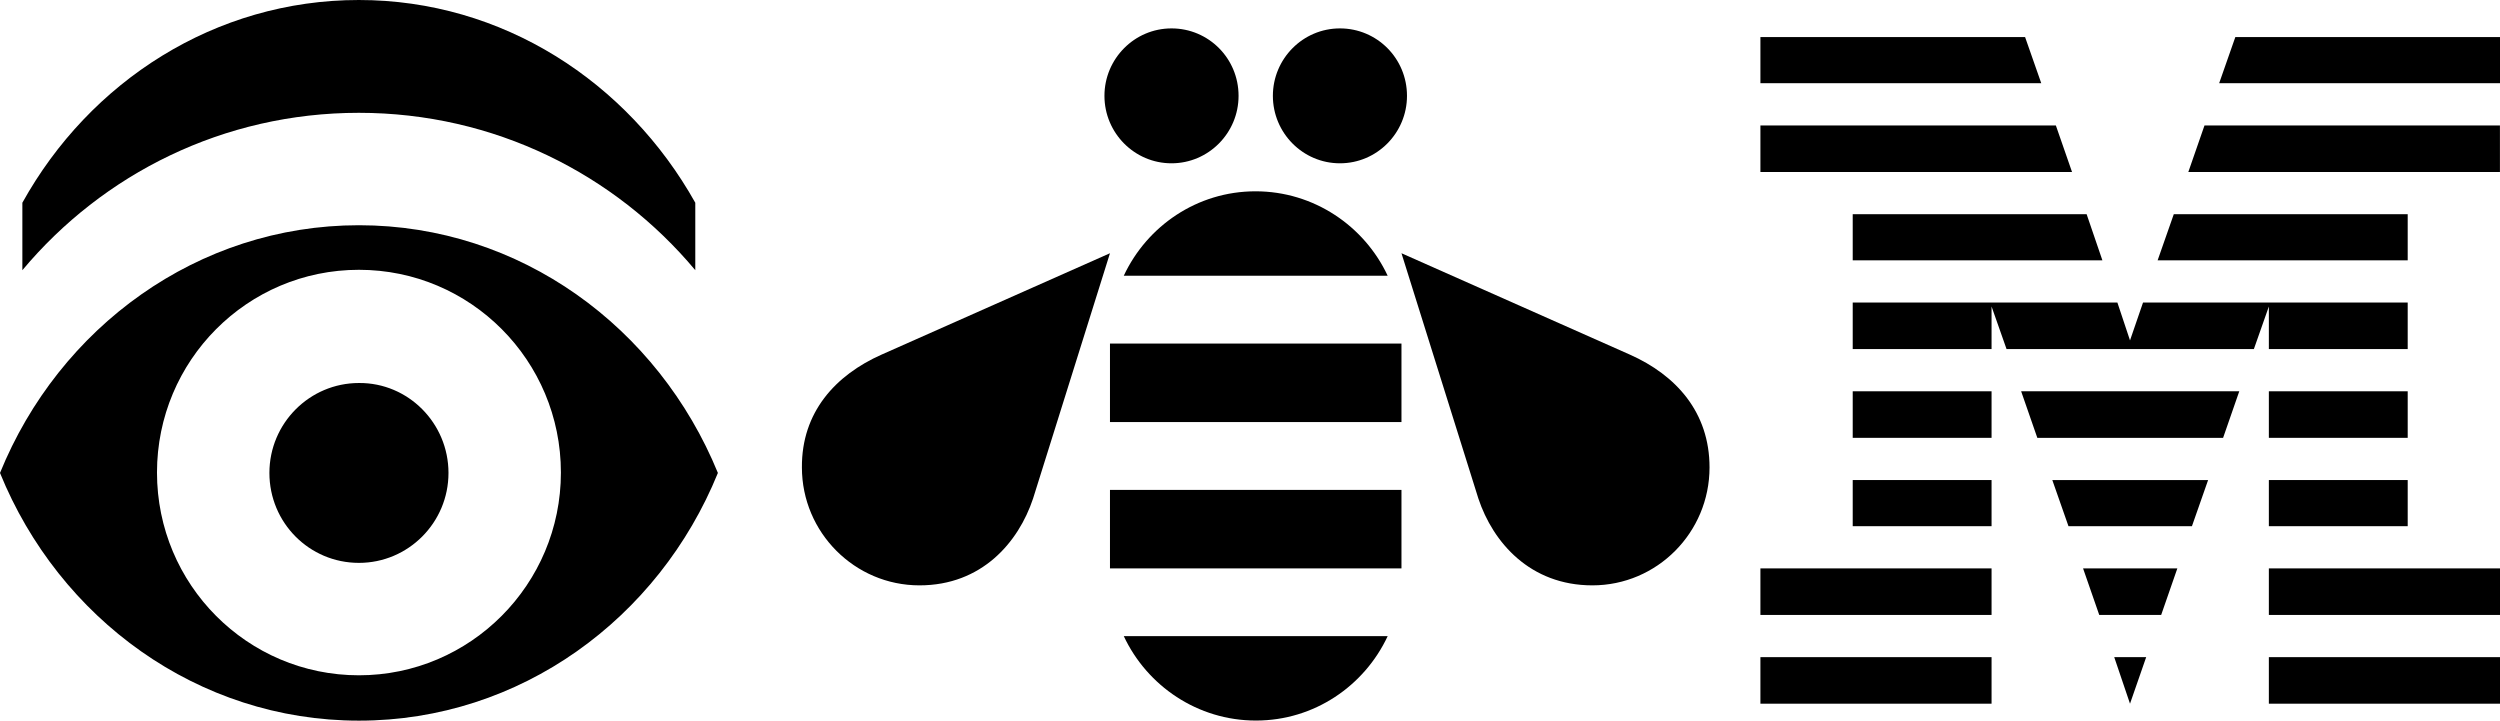
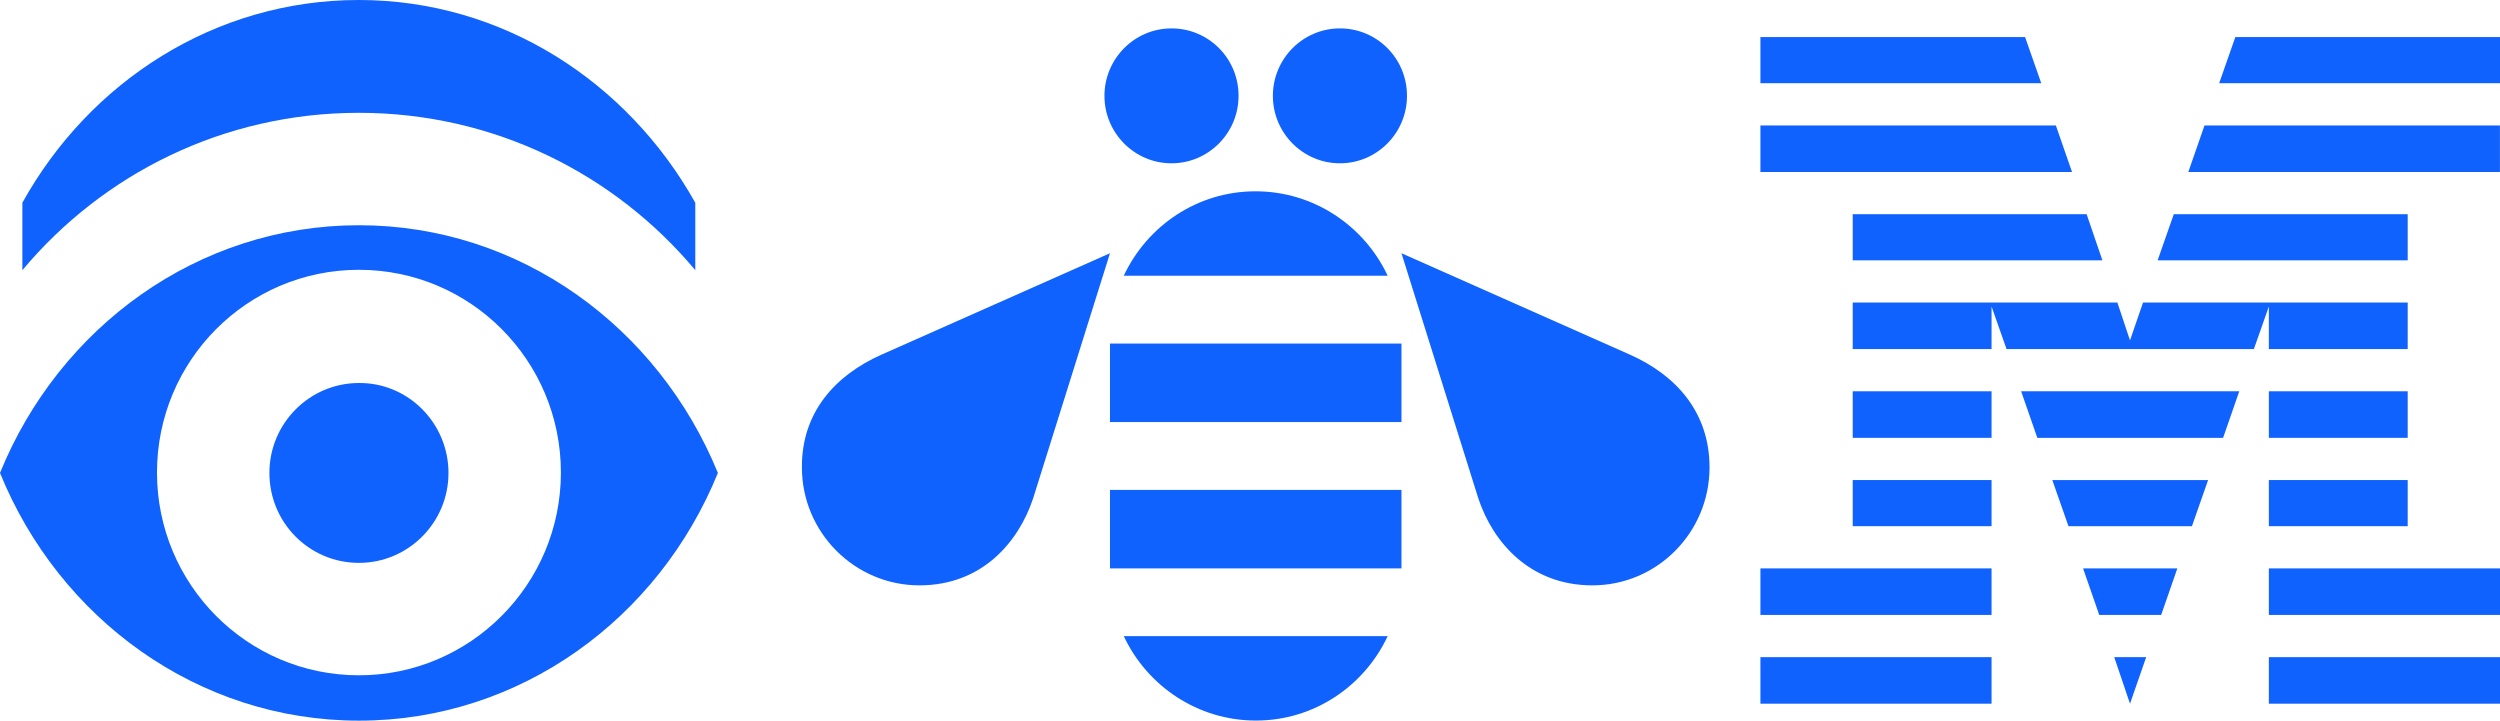
- <svg xmlns="http://www.w3.org/2000/svg" viewBox="99.7 81.8 633.8 182.6" fill="currentColor">
+ <svg xmlns="http://www.w3.org/2000/svg" viewBox="99.7 81.8 633.8 182.6" fill="#0f62fe">
  <g>
    <path d="M213.4,201.7c0,12.6-10.2,22.8-22.7,22.8c-12.6,0-22.7-10.2-22.7-22.8      c0-12.6,10.2-22.8,22.7-22.8C203.2,178.8,213.4,189.1,213.4,201.7" />
    <path d="M190.7,253c-28.3,0-51.2-23-51.2-51.4s22.9-51.4,51.2-51.4c28.3,0,51.2,23,51.2,51.4      S218.9,253,190.7,253 M190.7,138.9c-40.9,0-76,25.9-91,62.8c15,36.9,50.1,62.8,91,62.8s76-25.9,91-62.8      C266.6,164.8,231.6,138.9,190.7,138.9" />
    <g transform="translate(3.569721, 0.000358)">
      <path d="M187.1,81.8c-36.4,0-68.2,20.6-85.3,51.4v17.1c20.4-24.4,51-39.9,85.3-39.9       s64.9,15.5,85.3,39.9v-17.1C255.2,102.5,223.5,81.8,187.1,81.8" />
    </g>
    <path d="M413.7,106.1c0,9.4-7.6,17.1-17,17.1c-9.4,0-17-7.7-17-17.1s7.6-17.1,17-17.1      C406.1,89,413.7,96.6,413.7,106.1" />
    <path d="M456.4,106.1c0,9.4-7.6,17.1-17,17.1c-9.4,0-17-7.7-17-17.1S430,89,439.4,89      C448.8,89,456.4,96.6,456.4,106.1" />
    <path d="M323.2,171.7l57.9-25.7l-19.5,62.2c-3.7,11.1-13,22-28.8,22c-16.4,0-29.8-13.4-29.8-29.9      C302.9,186.3,311.5,176.9,323.2,171.7" />
    <path d="M512.9,171.7L455,146l19.5,62.2c3.7,11.1,13.1,22,28.9,22c0,0,0,0,0,0c16.4,0,29.7-13.4,29.7-29.9      C533.1,186.3,524.6,176.9,512.9,171.7" />
    <path d="M451.5,151.7c-5.9-12.6-18.7-21.4-33.5-21.4c-14.8,0-27.5,8.8-33.4,21.4H451.5z" />
    <polygon points="455,188.8 381.1,188.8 381.1,168.9 455,168.9     " />
    <polygon points="455,225.9 381.1,225.9 381.1,206 455,206     " />
    <g transform="translate(199.9044, 112.8754)">
      <path d="M184.7,130.2c5.9,12.6,18.7,21.4,33.5,21.4c14.8,0,27.5-8.8,33.4-21.4H184.7z" />
    </g>
    <polygon points="639.7,260.2 643.8,248.4 635.7,248.4     " />
    <polygon points="631.9,237.7 647.6,237.7 651.7,225.9 627.8,225.9     " />
    <polygon points="624.1,215.2 655.4,215.2 659.5,203.5 620,203.5     " />
    <polygon points="616.2,192.8 663.3,192.8 667.4,181 612.1,181     " />
    <polygon points="569.4,147.8 632.7,147.8 628.7,136.1 569.4,136.1     " />
    <g transform="translate(390.8845, 21.50036)">
      <polygon points="263.6,103.9 342.6,103.9 342.6,92.1 267.7,92.1      " />
    </g>
    <polygon points="666.4,91.2 662.3,102.9 733.5,102.9 733.5,91.2     " />
    <polygon points="546,260.2 604.6,260.2 604.6,248.4 546,248.4     " />
    <polygon points="546,237.7 604.6,237.7 604.6,225.9 546,225.9     " />
    <polygon points="569.4,215.2 604.6,215.2 604.6,203.5 569.4,203.5     " />
    <polygon points="569.4,192.8 604.6,192.8 604.6,181 569.4,181     " />
    <polygon points="710.1,136.1 650.8,136.1 646.7,147.8 710.1,147.8     " />
    <polygon points="674.9,192.8 710.1,192.8 710.1,181 674.9,181     " />
    <polygon points="674.9,215.2 710.1,215.2 710.1,203.5 674.9,203.5     " />
    <polygon points="674.9,237.7 733.5,237.7 733.5,225.9 674.9,225.9     " />
    <polygon points="674.9,260.2 733.5,260.2 733.5,248.4 674.9,248.4     " />
    <polygon points="625,125.4 620.9,113.6 546,113.6 546,125.4     " />
    <polygon points="617.2,102.9 613.1,91.2 546,91.2 546,102.9     " />
    <polygon points="674.9,170.3 710.1,170.3 710.1,158.5 674.9,158.5 643,158.5 639.7,168.1 636.5,158.5 569.4,158.5       569.4,170.3 604.6,170.3 604.6,159.5 608.4,170.3 671.1,170.3 674.9,159.5     " />
  </g>
</svg>
